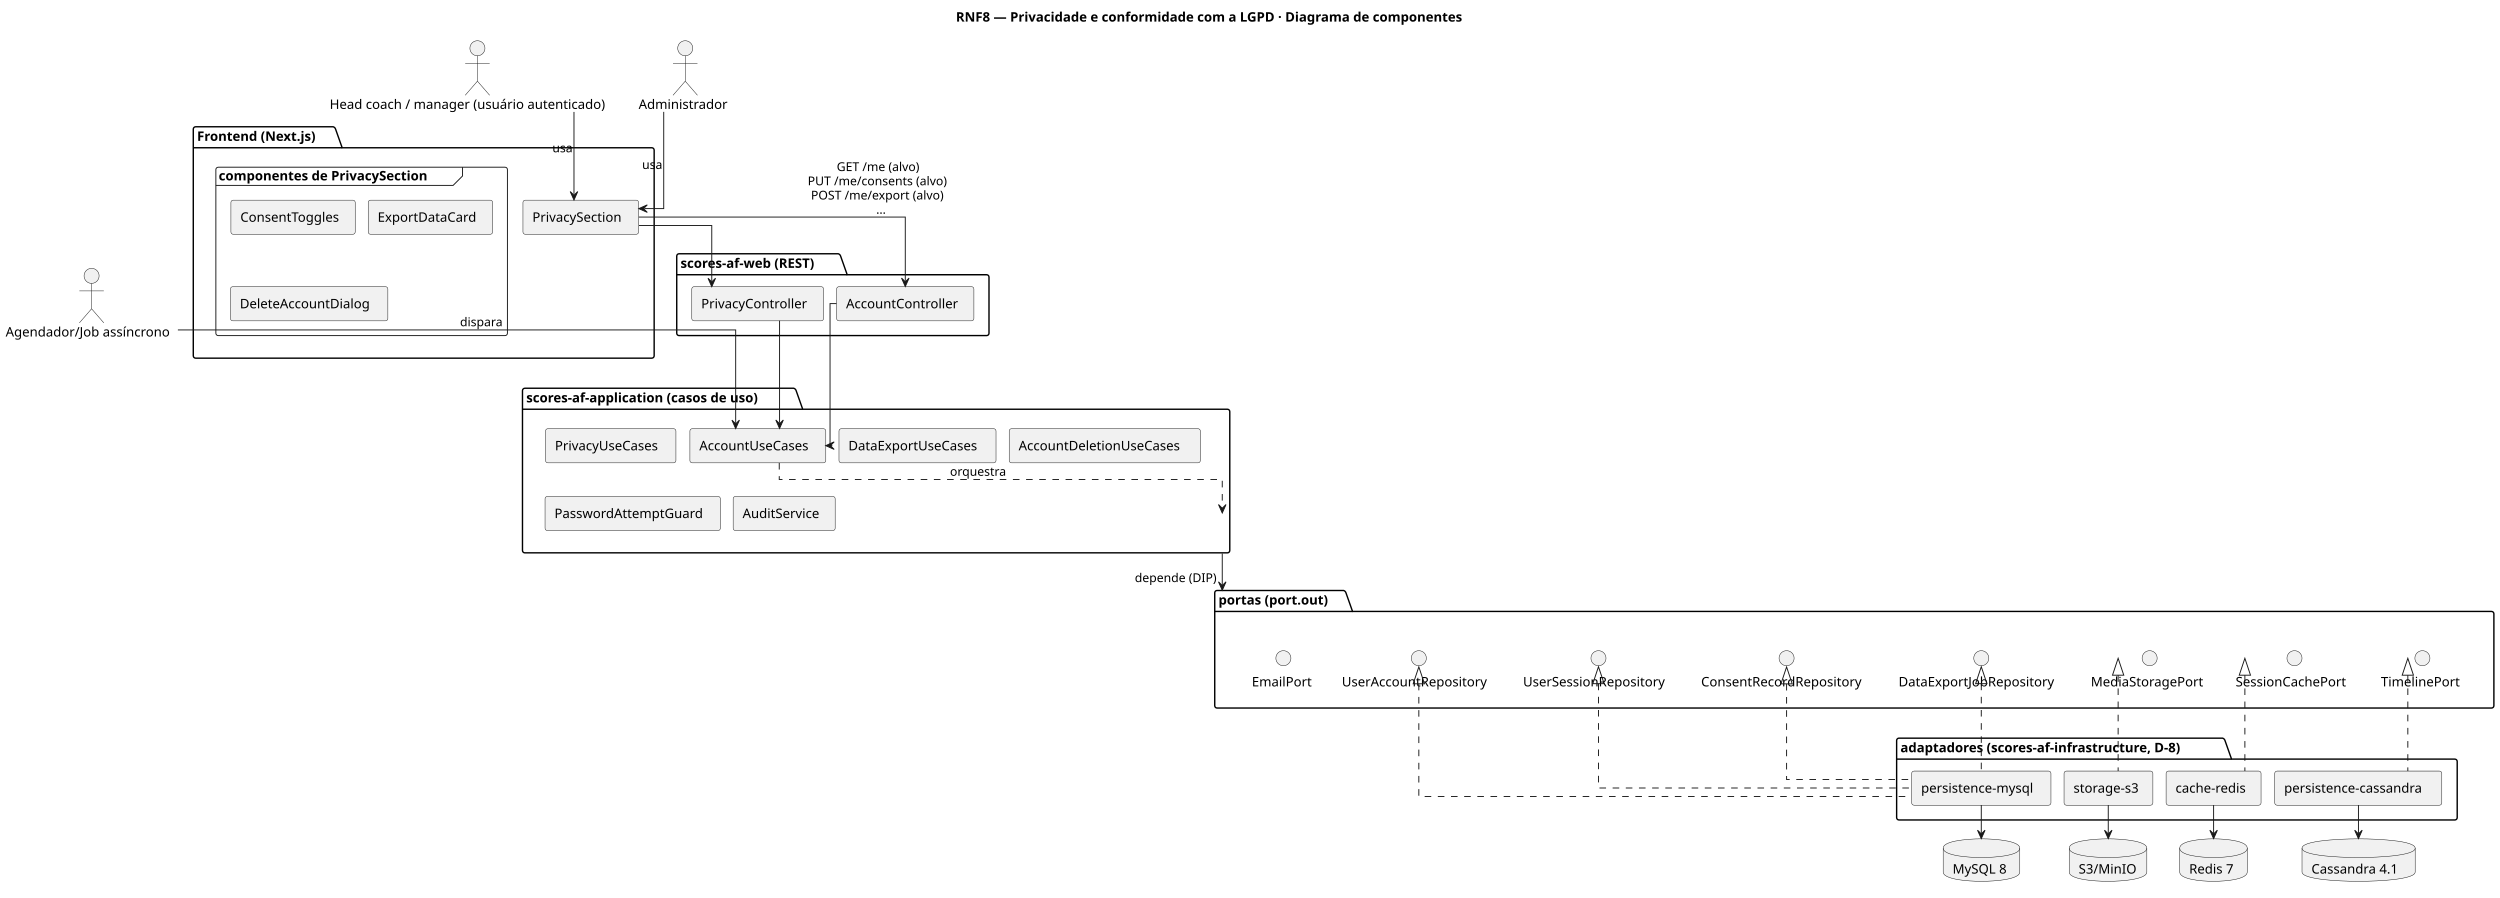
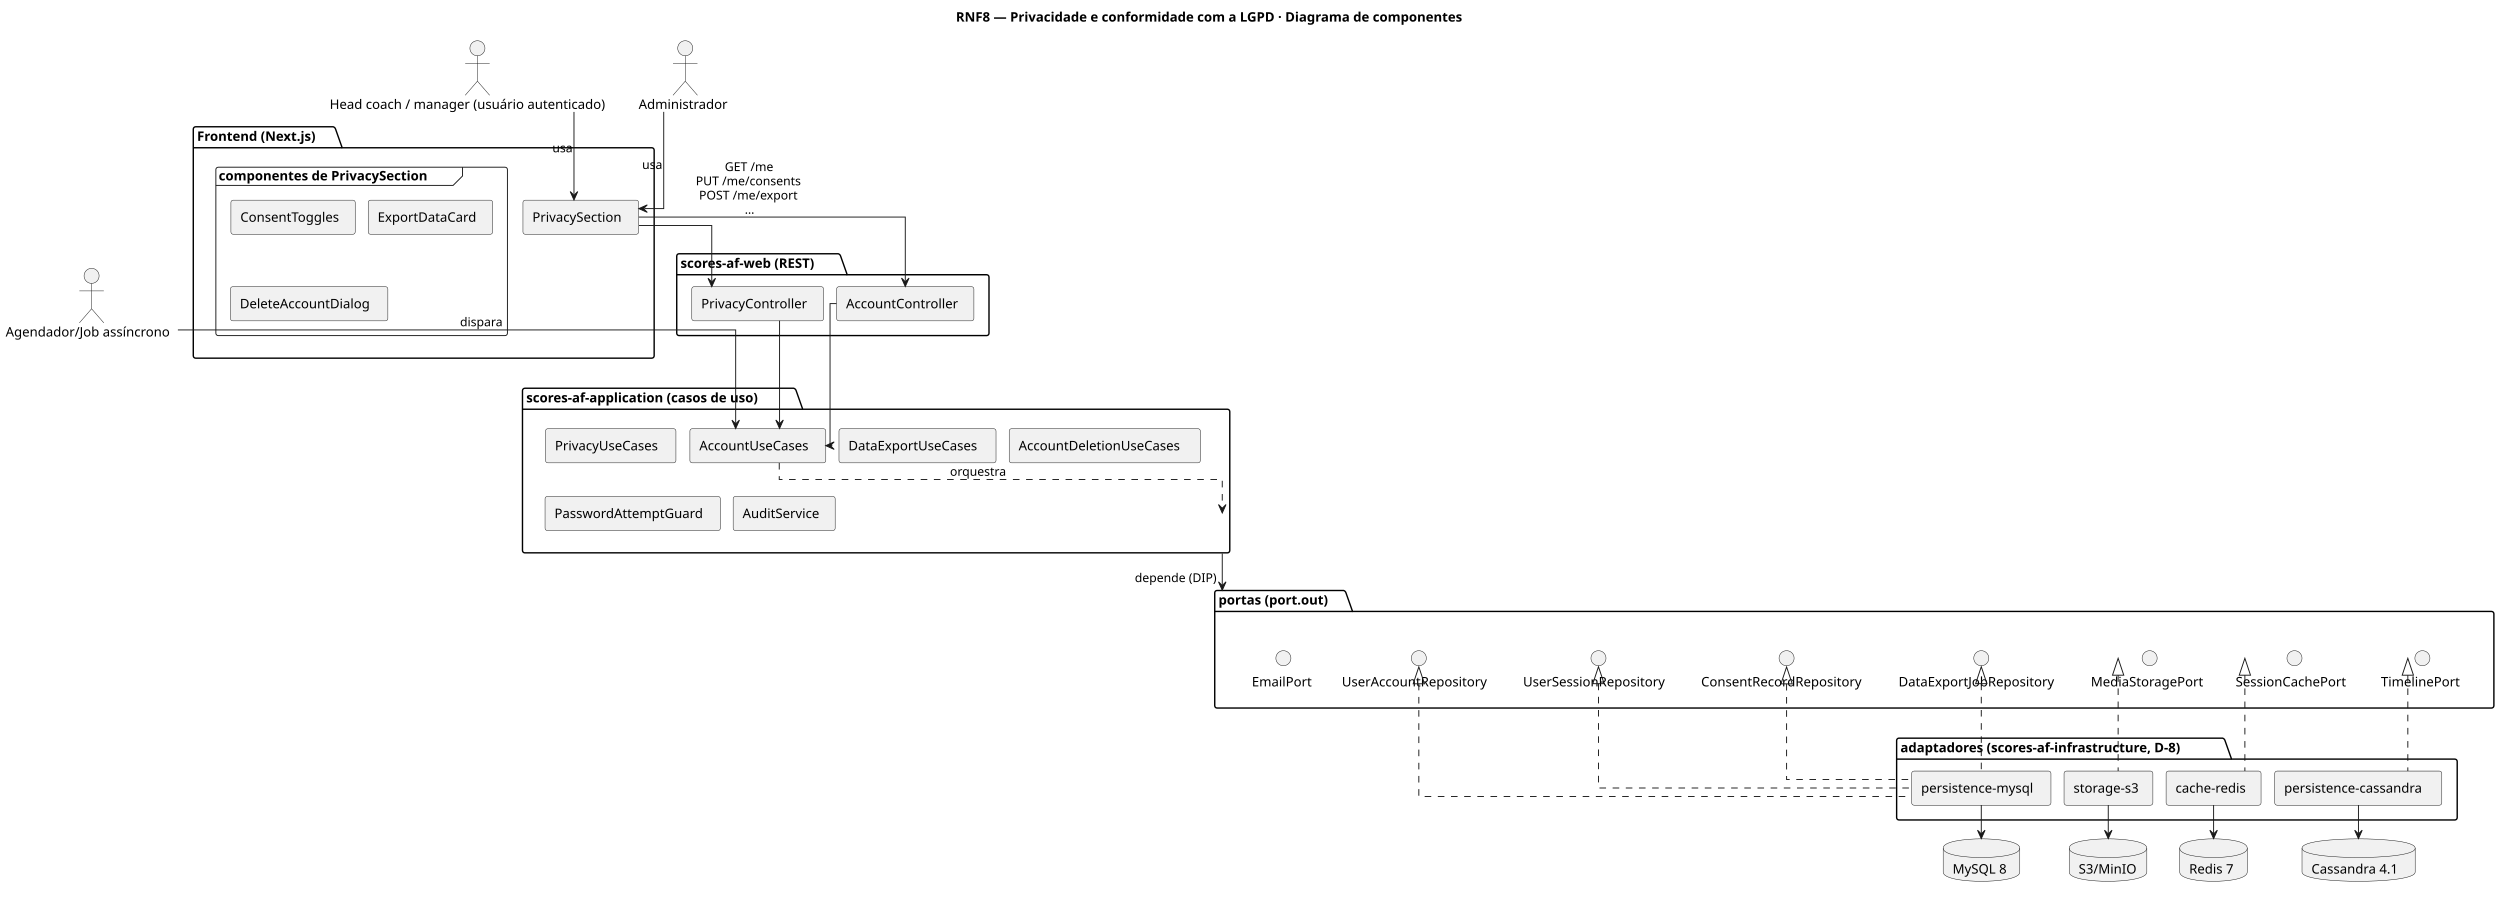
<svg xmlns="http://www.w3.org/2000/svg" contentStyleType="text/css" data-diagram-type="DESCRIPTION" height="954px" preserveAspectRatio="none" style="width:2658px;height:954px;background:#FFFFFF;" version="1.1" viewBox="0 0 2658 954" width="2658px" zoomAndPan="magnify">
  <defs />
  <g>
    <g class="title" data-source-line="1">
      <text fill="#000000" font-family="sans-serif" font-size="14" font-weight="bold" lengthAdjust="spacing" textLength="611.851" x="1016.325" y="22.995">RNF8 — Privacidade e conformidade com a LGPD · Diagrama de componentes</text>
    </g>
    <g class="cluster" data-entity="pkg_fe" data-source-line="9" data-uid="ent0005" id="cluster_pkg_fe">
      <path d="M208,134.797 L354.284,134.797 A3.75,3.75 0 0 1 356.784,137.297 L363.784,157.094 L693,157.094 A2.5,2.5 0 0 1 695.5,159.594 L695.5,378.297 A2.5,2.5 0 0 1 693,380.797 L208,380.797 A2.5,2.5 0 0 1 205.5,378.297 L205.5,137.297 A2.5,2.5 0 0 1 208,134.797" fill="none" style="stroke:#000000;stroke-width:1.5;" />
      <line style="stroke:#000000;stroke-width:1.5;" x1="205.5" x2="363.784" y1="157.094" y2="157.094" />
      <text fill="#000000" font-family="sans-serif" font-size="14" font-weight="bold" lengthAdjust="spacing" textLength="145.284" x="209.5" y="149.792">Frontend (Next.js)</text>
    </g>
    <g class="cluster" data-entity="pkg_fe_sub" data-source-line="11" data-uid="ent0007" id="cluster_pkg_fe_sub">
      <rect fill="none" height="179" rx="2.5" ry="2.5" style="stroke:#181818;stroke-width:1;" width="310" x="229.5" y="177.797" />
      <path d="M491.773,177.797 L491.773,187.094 L481.773,197.094 L229.5,197.094" fill="none" style="stroke:#181818;stroke-width:1;" />
      <text fill="#000000" font-family="sans-serif" font-size="14" font-weight="bold" lengthAdjust="spacing" textLength="252.273" x="232.5" y="191.792">componentes de PrivacySection</text>
    </g>
    <g class="cluster" data-entity="pkg_web" data-source-line="17" data-uid="ent0011" id="cluster_pkg_web">
      <path d="M722,269.797 L891.239,269.797 A3.75,3.75 0 0 1 893.739,272.297 L900.739,292.094 L1049,292.094 A2.5,2.5 0 0 1 1051.5,294.594 L1051.5,354.297 A2.5,2.5 0 0 1 1049,356.797 L722,356.797 A2.5,2.5 0 0 1 719.5,354.297 L719.5,272.297 A2.5,2.5 0 0 1 722,269.797" fill="none" style="stroke:#000000;stroke-width:1.5;" />
      <line style="stroke:#000000;stroke-width:1.5;" x1="719.5" x2="900.739" y1="292.094" y2="292.094" />
      <text fill="#000000" font-family="sans-serif" font-size="14" font-weight="bold" lengthAdjust="spacing" textLength="168.239" x="723.5" y="284.792">scores-af-web (REST)</text>
    </g>
    <g class="cluster" data-entity="pkg_app" data-source-line="21" data-uid="ent0014" id="cluster_pkg_app">
      <path d="M558,412.797 L843.936,412.797 A3.75,3.75 0 0 1 846.436,415.297 L853.436,435.094 L1305,435.094 A2.5,2.5 0 0 1 1307.5,437.594 L1307.5,585.297 A2.5,2.5 0 0 1 1305,587.797 L558,587.797 A2.5,2.5 0 0 1 555.5,585.297 L555.5,415.297 A2.5,2.5 0 0 1 558,412.797" fill="none" style="stroke:#000000;stroke-width:1.5;" />
      <line style="stroke:#000000;stroke-width:1.5;" x1="555.5" x2="853.436" y1="435.094" y2="435.094" />
      <text fill="#000000" font-family="sans-serif" font-size="14" font-weight="bold" lengthAdjust="spacing" textLength="284.935" x="559.5" y="427.792">scores-af-application (casos de uso)</text>
    </g>
    <g class="cluster" data-entity="pkg_ports" data-source-line="29" data-uid="ent0021" id="cluster_pkg_ports">
      <path d="M1294,627.797 L1428.52,627.797 A3.75,3.75 0 0 1 1431.02,630.297 L1438.02,650.094 L2649,650.094 A2.5,2.5 0 0 1 2651.5,652.594 L2651.5,750.297 A2.5,2.5 0 0 1 2649,752.797 L1294,752.797 A2.5,2.5 0 0 1 1291.5,750.297 L1291.5,630.297 A2.5,2.5 0 0 1 1294,627.797" fill="none" style="stroke:#000000;stroke-width:1.5;" />
      <line style="stroke:#000000;stroke-width:1.5;" x1="1291.5" x2="1438.02" y1="650.094" y2="650.094" />
      <text fill="#000000" font-family="sans-serif" font-size="14" font-weight="bold" lengthAdjust="spacing" textLength="133.519" x="1295.5" y="642.792">portas (port.out)</text>
    </g>
    <g class="cluster" data-entity="pkg_ad" data-source-line="39" data-uid="ent0030" id="cluster_pkg_ad">
      <path d="M2019,784.797 L2363.089,784.797 A3.75,3.75 0 0 1 2365.589,787.297 L2372.589,807.094 L2610,807.094 A2.5,2.5 0 0 1 2612.5,809.594 L2612.5,869.297 A2.5,2.5 0 0 1 2610,871.797 L2019,871.797 A2.5,2.5 0 0 1 2016.5,869.297 L2016.5,787.297 A2.5,2.5 0 0 1 2019,784.797" fill="none" style="stroke:#000000;stroke-width:1.5;" />
      <line style="stroke:#000000;stroke-width:1.5;" x1="2016.5" x2="2372.589" y1="807.094" y2="807.094" />
      <text fill="#000000" font-family="sans-serif" font-size="14" font-weight="bold" lengthAdjust="spacing" textLength="343.089" x="2020.5" y="799.792">adaptadores (scores-af-infrastructure, D-8)</text>
    </g>
    <g class="entity" data-entity="c4" data-source-line="10" data-uid="ent0006" id="entity_c4">
      <rect fill="#F1F1F1" height="36.297" rx="2.5" ry="2.5" style="stroke:#181818;stroke-width:0.5;" width="122.949" x="556" y="212.797" />
      <text fill="#000000" font-family="sans-serif" font-size="14" lengthAdjust="spacing" textLength="102.949" x="566" y="235.792">PrivacySection</text>
    </g>
    <g class="entity" data-entity="c5" data-source-line="12" data-uid="ent0008" id="entity_c5">
      <rect fill="#F1F1F1" height="36.297" rx="2.5" ry="2.5" style="stroke:#181818;stroke-width:0.5;" width="132.171" x="245.5" y="212.797" />
      <text fill="#000000" font-family="sans-serif" font-size="14" lengthAdjust="spacing" textLength="112.171" x="255.5" y="235.792">ConsentToggles</text>
    </g>
    <g class="entity" data-entity="c6" data-source-line="13" data-uid="ent0009" id="entity_c6">
      <rect fill="#F1F1F1" height="36.297" rx="2.5" ry="2.5" style="stroke:#181818;stroke-width:0.5;" width="132.253" x="391.5" y="212.797" />
      <text fill="#000000" font-family="sans-serif" font-size="14" lengthAdjust="spacing" textLength="112.253" x="401.5" y="235.792">ExportDataCard</text>
    </g>
    <g class="entity" data-entity="c7" data-source-line="14" data-uid="ent0010" id="entity_c7">
      <rect fill="#F1F1F1" height="36.297" rx="2.5" ry="2.5" style="stroke:#181818;stroke-width:0.5;" width="167.362" x="245" y="304.797" />
      <text fill="#000000" font-family="sans-serif" font-size="14" lengthAdjust="spacing" textLength="147.362" x="255" y="327.792">DeleteAccountDialog</text>
    </g>
    <g class="entity" data-entity="c8" data-source-line="18" data-uid="ent0012" id="entity_c8">
      <rect fill="#F1F1F1" height="36.297" rx="2.5" ry="2.5" style="stroke:#181818;stroke-width:0.5;" width="145.945" x="889.5" y="304.797" />
      <text fill="#000000" font-family="sans-serif" font-size="14" lengthAdjust="spacing" textLength="125.945" x="899.5" y="327.792">AccountController</text>
    </g>
    <g class="entity" data-entity="c9" data-source-line="19" data-uid="ent0013" id="entity_c9">
      <rect fill="#F1F1F1" height="36.297" rx="2.5" ry="2.5" style="stroke:#181818;stroke-width:0.5;" width="140.107" x="735.5" y="304.797" />
      <text fill="#000000" font-family="sans-serif" font-size="14" lengthAdjust="spacing" textLength="120.107" x="745.5" y="327.792">PrivacyController</text>
    </g>
    <g class="entity" data-entity="c10" data-source-line="22" data-uid="ent0015" id="entity_c10">
      <rect fill="#F1F1F1" height="36.297" rx="2.5" ry="2.5" style="stroke:#181818;stroke-width:0.5;" width="144.482" x="733.5" y="455.797" />
      <text fill="#000000" font-family="sans-serif" font-size="14" lengthAdjust="spacing" textLength="124.482" x="743.5" y="478.792">AccountUseCases</text>
    </g>
    <g class="entity" data-entity="c11" data-source-line="23" data-uid="ent0016" id="entity_c11">
      <rect fill="#F1F1F1" height="36.297" rx="2.5" ry="2.5" style="stroke:#181818;stroke-width:0.5;" width="138.644" x="580" y="455.797" />
      <text fill="#000000" font-family="sans-serif" font-size="14" lengthAdjust="spacing" textLength="118.644" x="590" y="478.792">PrivacyUseCases</text>
    </g>
    <g class="entity" data-entity="c12" data-source-line="24" data-uid="ent0017" id="entity_c12">
      <rect fill="#F1F1F1" height="36.297" rx="2.5" ry="2.5" style="stroke:#181818;stroke-width:0.5;" width="166.966" x="892" y="455.797" />
      <text fill="#000000" font-family="sans-serif" font-size="14" lengthAdjust="spacing" textLength="146.966" x="902" y="478.792">DataExportUseCases</text>
    </g>
    <g class="entity" data-entity="c13" data-source-line="25" data-uid="ent0018" id="entity_c13">
      <rect fill="#F1F1F1" height="36.297" rx="2.5" ry="2.5" style="stroke:#181818;stroke-width:0.5;" width="203.196" x="1073" y="455.797" />
      <text fill="#000000" font-family="sans-serif" font-size="14" lengthAdjust="spacing" textLength="183.196" x="1083" y="478.792">AccountDeletionUseCases</text>
    </g>
    <g class="entity" data-entity="c14" data-source-line="26" data-uid="ent0019" id="entity_c14">
      <rect fill="#F1F1F1" height="36.297" rx="2.5" ry="2.5" style="stroke:#181818;stroke-width:0.5;" width="186.394" x="579.5" y="527.797" />
      <text fill="#000000" font-family="sans-serif" font-size="14" lengthAdjust="spacing" textLength="166.394" x="589.5" y="550.792">PasswordAttemptGuard</text>
    </g>
    <g class="entity" data-entity="c15" data-source-line="27" data-uid="ent0020" id="entity_c15">
      <rect fill="#F1F1F1" height="36.297" rx="2.5" ry="2.5" style="stroke:#181818;stroke-width:0.5;" width="108.457" x="779.5" y="527.797" />
      <text fill="#000000" font-family="sans-serif" font-size="14" lengthAdjust="spacing" textLength="88.457" x="789.5" y="550.792">AuditService</text>
    </g>
    <g class="entity" data-entity="c16" data-source-line="30" data-uid="ent0022" id="entity_c16">
      <ellipse cx="1508.5" cy="699.797" fill="#F1F1F1" rx="8" ry="8" style="stroke:#181818;stroke-width:0.5;" />
      <text fill="#000000" font-family="sans-serif" font-size="14" lengthAdjust="spacing" textLength="163.755" x="1426.623" y="729.792">UserAccountRepository</text>
    </g>
    <g class="entity" data-entity="c17" data-source-line="31" data-uid="ent0023" id="entity_c17">
      <ellipse cx="1699.5" cy="699.797" fill="#F1F1F1" rx="8" ry="8" style="stroke:#181818;stroke-width:0.5;" />
      <text fill="#000000" font-family="sans-serif" font-size="14" lengthAdjust="spacing" textLength="160.398" x="1619.301" y="729.792">UserSessionRepository</text>
    </g>
    <g class="entity" data-entity="c18" data-source-line="32" data-uid="ent0024" id="entity_c18">
      <ellipse cx="1899.5" cy="699.797" fill="#F1F1F1" rx="8" ry="8" style="stroke:#181818;stroke-width:0.5;" />
      <text fill="#000000" font-family="sans-serif" font-size="14" lengthAdjust="spacing" textLength="181.802" x="1808.599" y="729.792">ConsentRecordRepository</text>
    </g>
    <g class="entity" data-entity="c19" data-source-line="33" data-uid="ent0025" id="entity_c19">
      <ellipse cx="2106.5" cy="699.797" fill="#F1F1F1" rx="8" ry="8" style="stroke:#181818;stroke-width:0.5;" />
      <text fill="#000000" font-family="sans-serif" font-size="14" lengthAdjust="spacing" textLength="175.909" x="2018.545" y="729.792">DataExportJobRepository</text>
    </g>
    <g class="entity" data-entity="c20" data-source-line="34" data-uid="ent0026" id="entity_c20">
      <ellipse cx="2285.5" cy="699.797" fill="#F1F1F1" rx="8" ry="8" style="stroke:#181818;stroke-width:0.5;" />
      <text fill="#000000" font-family="sans-serif" font-size="14" lengthAdjust="spacing" textLength="125.077" x="2222.961" y="729.792">MediaStoragePort</text>
    </g>
    <g class="entity" data-entity="c21" data-source-line="35" data-uid="ent0027" id="entity_c21">
      <ellipse cx="2439.5" cy="699.797" fill="#F1F1F1" rx="8" ry="8" style="stroke:#181818;stroke-width:0.5;" />
      <text fill="#000000" font-family="sans-serif" font-size="14" lengthAdjust="spacing" textLength="125.207" x="2376.896" y="729.792">SessionCachePort</text>
    </g>
    <g class="entity" data-entity="c22" data-source-line="36" data-uid="ent0028" id="entity_c22">
      <ellipse cx="2575.5" cy="699.797" fill="#F1F1F1" rx="8" ry="8" style="stroke:#181818;stroke-width:0.5;" />
      <text fill="#000000" font-family="sans-serif" font-size="14" lengthAdjust="spacing" textLength="88.211" x="2531.394" y="729.792">TimelinePort</text>
    </g>
    <g class="entity" data-entity="c23" data-source-line="37" data-uid="ent0029" id="entity_c23">
      <ellipse cx="1364.5" cy="699.797" fill="#F1F1F1" rx="8" ry="8" style="stroke:#181818;stroke-width:0.5;" />
      <text fill="#000000" font-family="sans-serif" font-size="14" lengthAdjust="spacing" textLength="67.095" x="1330.953" y="729.792">EmailPort</text>
    </g>
    <g class="entity" data-entity="c24" data-source-line="40" data-uid="ent0031" id="entity_c24">
      <rect fill="#F1F1F1" height="36.297" rx="2.5" ry="2.5" style="stroke:#181818;stroke-width:0.5;" width="148.065" x="2032.5" y="819.797" />
      <text fill="#000000" font-family="sans-serif" font-size="14" lengthAdjust="spacing" textLength="128.065" x="2042.5" y="842.792">persistence-mysql</text>
    </g>
    <g class="entity" data-entity="c25" data-source-line="41" data-uid="ent0032" id="entity_c25">
      <rect fill="#F1F1F1" height="36.297" rx="2.5" ry="2.5" style="stroke:#181818;stroke-width:0.5;" width="94.436" x="2194.5" y="819.797" />
      <text fill="#000000" font-family="sans-serif" font-size="14" lengthAdjust="spacing" textLength="74.436" x="2204.5" y="842.792">storage-s3</text>
    </g>
    <g class="entity" data-entity="c26" data-source-line="42" data-uid="ent0033" id="entity_c26">
      <rect fill="#F1F1F1" height="36.297" rx="2.5" ry="2.5" style="stroke:#181818;stroke-width:0.5;" width="100.951" x="2303" y="819.797" />
      <text fill="#000000" font-family="sans-serif" font-size="14" lengthAdjust="spacing" textLength="80.951" x="2313" y="842.792">cache-redis</text>
    </g>
    <g class="entity" data-entity="c27" data-source-line="43" data-uid="ent0034" id="entity_c27">
      <rect fill="#F1F1F1" height="36.297" rx="2.5" ry="2.5" style="stroke:#181818;stroke-width:0.5;" width="177.609" x="2418.5" y="819.797" />
      <text fill="#000000" font-family="sans-serif" font-size="14" lengthAdjust="spacing" textLength="157.609" x="2428.5" y="842.792">persistence-cassandra</text>
    </g>
    <g class="entity" data-entity="c1" data-source-line="6" data-uid="ent0002" id="entity_c1">
      <ellipse cx="507.6" cy="51.297" fill="#F1F1F1" rx="8" ry="8" style="stroke:#181818;stroke-width:0.5;" />
      <path d="M507.6,59.297 L507.6,86.297 M494.6,67.297 L520.6,67.297 M507.6,86.297 L494.6,101.297 M507.6,86.297 L520.6,101.297" fill="none" style="stroke:#181818;stroke-width:0.5;" />
      <text fill="#000000" font-family="sans-serif" font-size="14" lengthAdjust="spacing" textLength="314.2" x="350.5" y="115.792">Head coach / manager (usuário autenticado)</text>
    </g>
    <g class="entity" data-entity="c2" data-source-line="7" data-uid="ent0003" id="entity_c2">
      <ellipse cx="97.379" cy="293.297" fill="#F1F1F1" rx="8" ry="8" style="stroke:#181818;stroke-width:0.5;" />
      <path d="M97.379,301.297 L97.379,328.297 M84.379,309.297 L110.379,309.297 M97.379,328.297 L84.379,343.297 M97.379,328.297 L110.379,343.297" fill="none" style="stroke:#181818;stroke-width:0.5;" />
      <text fill="#000000" font-family="sans-serif" font-size="14" lengthAdjust="spacing" textLength="182.759" x="6" y="357.792">Agendador/Job assíncrono</text>
    </g>
    <g class="entity" data-entity="c3" data-source-line="8" data-uid="ent0004" id="entity_c3">
      <ellipse cx="728.54" cy="51.297" fill="#F1F1F1" rx="8" ry="8" style="stroke:#181818;stroke-width:0.5;" />
      <path d="M728.54,59.297 L728.54,86.297 M715.54,67.297 L741.54,67.297 M728.54,86.297 L715.54,101.297 M728.54,86.297 L741.54,101.297" fill="none" style="stroke:#181818;stroke-width:0.5;" />
      <text fill="#000000" font-family="sans-serif" font-size="14" lengthAdjust="spacing" textLength="99.08" x="679" y="115.792">Administrador</text>
    </g>
    <g class="entity" data-entity="s1" data-source-line="45" data-uid="ent0035" id="entity_s1">
      <path d="M2066,901.797 C2066,891.797 2106.714,891.797 2106.714,891.797 C2106.714,891.797 2147.428,891.797 2147.428,901.797 L2147.428,927.094 C2147.428,937.094 2106.714,937.094 2106.714,937.094 C2106.714,937.094 2066,937.094 2066,927.094 L2066,901.797" fill="#F1F1F1" style="stroke:#181818;stroke-width:0.5;" />
      <path d="M2066,901.797 C2066,911.797 2106.714,911.797 2106.714,911.797 C2106.714,911.797 2147.428,911.797 2147.428,901.797" fill="none" style="stroke:#181818;stroke-width:0.5;" />
      <text fill="#000000" font-family="sans-serif" font-size="14" lengthAdjust="spacing" textLength="61.428" x="2076" y="928.792">MySQL 8</text>
    </g>
    <g class="entity" data-entity="s2" data-source-line="46" data-uid="ent0036" id="entity_s2">
      <path d="M2200,901.797 C2200,891.797 2241.251,891.797 2241.251,891.797 C2241.251,891.797 2282.501,891.797 2282.501,901.797 L2282.501,927.094 C2282.501,937.094 2241.251,937.094 2241.251,937.094 C2241.251,937.094 2200,937.094 2200,927.094 L2200,901.797" fill="#F1F1F1" style="stroke:#181818;stroke-width:0.5;" />
      <path d="M2200,901.797 C2200,911.797 2241.251,911.797 2241.251,911.797 C2241.251,911.797 2282.501,911.797 2282.501,901.797" fill="none" style="stroke:#181818;stroke-width:0.5;" />
      <text fill="#000000" font-family="sans-serif" font-size="14" lengthAdjust="spacing" textLength="62.501" x="2210" y="928.792">S3/MinIO</text>
    </g>
    <g class="entity" data-entity="s3" data-source-line="47" data-uid="ent0037" id="entity_s3">
      <path d="M2317.5,901.797 C2317.5,891.797 2353.384,891.797 2353.384,891.797 C2353.384,891.797 2389.269,891.797 2389.269,901.797 L2389.269,927.094 C2389.269,937.094 2353.384,937.094 2353.384,937.094 C2353.384,937.094 2317.5,937.094 2317.5,927.094 L2317.5,901.797" fill="#F1F1F1" style="stroke:#181818;stroke-width:0.5;" />
      <path d="M2317.5,901.797 C2317.5,911.797 2353.384,911.797 2353.384,911.797 C2353.384,911.797 2389.269,911.797 2389.269,901.797" fill="none" style="stroke:#181818;stroke-width:0.5;" />
      <text fill="#000000" font-family="sans-serif" font-size="14" lengthAdjust="spacing" textLength="51.769" x="2327.5" y="928.792">Redis 7</text>
    </g>
    <g class="entity" data-entity="s4" data-source-line="48" data-uid="ent0038" id="entity_s4">
      <path d="M2447.5,901.797 C2447.5,891.797 2507.666,891.797 2507.666,891.797 C2507.666,891.797 2567.831,891.797 2567.831,901.797 L2567.831,927.094 C2567.831,937.094 2507.666,937.094 2507.666,937.094 C2507.666,937.094 2447.5,937.094 2447.5,927.094 L2447.5,901.797" fill="#F1F1F1" style="stroke:#181818;stroke-width:0.5;" />
      <path d="M2447.5,901.797 C2447.5,911.797 2507.666,911.797 2507.666,911.797 C2507.666,911.797 2567.831,911.797 2567.831,901.797" fill="none" style="stroke:#181818;stroke-width:0.5;" />
      <text fill="#000000" font-family="sans-serif" font-size="14" lengthAdjust="spacing" textLength="100.331" x="2457.5" y="928.792">Cassandra 4.1</text>
    </g>
    <g class="link" data-entity-1="c1" data-entity-2="c4" data-source-line="49" data-uid="lnk39" id="link_c1_c4">
      <path d="M610.25,119.037 C610.25,149.067 610.25,183.547 610.25,206.637" fill="none" id="c1-to-c4" style="stroke:#181818;stroke-width:1;" />
      <polygon fill="#181818" points="610.25,212.637,614.25,203.637,610.25,207.637,606.25,203.637,610.25,212.637" style="stroke:#181818;stroke-width:1;" />
      <text fill="#000000" font-family="sans-serif" font-size="13" lengthAdjust="spacing" textLength="22.979" x="587.25" y="161.904">usa</text>
    </g>
    <g class="link" data-entity-1="c2" data-entity-2="c10" data-source-line="50" data-uid="lnk40" id="link_c2_c10">
      <path d="M189.13,350.797 C375.69,350.797 782.17,350.797 782.17,350.797 C782.17,350.797 782.17,415.437 782.17,449.647" fill="none" id="c2-to-c10" style="stroke:#181818;stroke-width:1;" />
      <polygon fill="#181818" points="782.17,455.647,786.17,446.647,782.17,450.647,778.17,446.647,782.17,455.647" style="stroke:#181818;stroke-width:1;" />
      <text fill="#000000" font-family="sans-serif" font-size="13" lengthAdjust="spacing" textLength="48.166" x="489.07" y="346.864">dispara</text>
    </g>
    <g class="link" data-entity-1="c3" data-entity-2="c4" data-source-line="51" data-uid="lnk41" id="link_c3_c4">
      <path d="M705.67,118.957 C705.67,160.707 705.67,221.797 705.67,221.797 C705.67,221.797 700.03,221.797 685.21,221.797" fill="none" id="c3-to-c4" style="stroke:#181818;stroke-width:1;" />
      <polygon fill="#181818" points="679.21,221.797,688.21,225.797,684.21,221.797,688.21,217.797,679.21,221.797" style="stroke:#181818;stroke-width:1;" />
      <text fill="#000000" font-family="sans-serif" font-size="13" lengthAdjust="spacing" textLength="22.979" x="682.67" y="179.664">usa</text>
    </g>
    <g class="link" data-entity-1="c4" data-entity-2="c8" data-source-line="52" data-uid="lnk42" id="link_c4_c8">
      <path d="M679.18,230.797 C778.41,230.797 962.5,230.797 962.5,230.797 C962.5,230.797 962.5,271.807 962.5,298.617" fill="none" id="c4-to-c8" style="stroke:#181818;stroke-width:1;" />
      <polygon fill="#181818" points="962.5,304.617,966.5,295.617,962.5,299.617,958.5,295.617,962.5,304.617" style="stroke:#181818;stroke-width:1;" />
-       <text fill="#000000" font-family="sans-serif" font-size="13" lengthAdjust="spacing" textLength="96.903" x="889.584" y="181.864">GET /me (alvo)</text>
-       <text fill="#000000" font-family="sans-serif" font-size="13" lengthAdjust="spacing" textLength="158.571" x="858.75" y="196.997">PUT /me/consents (alvo)</text>
-       <text fill="#000000" font-family="sans-serif" font-size="13" lengthAdjust="spacing" textLength="151.658" x="862.206" y="212.129">POST /me/export (alvo)</text>
-       <text fill="#000000" font-family="sans-serif" font-size="13" lengthAdjust="spacing" textLength="13" x="931.535" y="227.262">…</text>
+       <text fill="#000000" font-family="sans-serif" font-size="13" lengthAdjust="spacing" textLength="55.402" x="770.584" y="181.864">GET /me</text>
+       <text fill="#000000" font-family="sans-serif" font-size="13" lengthAdjust="spacing" textLength="117.07" x="739.75" y="196.997">PUT /me/consents</text>
+       <text fill="#000000" font-family="sans-serif" font-size="13" lengthAdjust="spacing" textLength="110.157" x="743.206" y="212.129">POST /me/export</text>
+       <text fill="#000000" font-family="sans-serif" font-size="13" lengthAdjust="spacing" textLength="13" x="791.785" y="227.262">…</text>
    </g>
    <g class="link" data-entity-1="c4" data-entity-2="c9" data-source-line="53" data-uid="lnk43" id="link_c4_c9">
      <path d="M679.39,239.797 C716.58,239.797 756.75,239.797 756.75,239.797 C756.75,239.797 756.75,274.377 756.75,298.787" fill="none" id="c4-to-c9" style="stroke:#181818;stroke-width:1;" />
      <polygon fill="#181818" points="756.75,304.787,760.75,295.787,756.75,299.787,752.75,295.787,756.75,304.787" style="stroke:#181818;stroke-width:1;" />
    </g>
    <g class="link" data-entity-1="c8" data-entity-2="c10" data-source-line="54" data-uid="lnk44" id="link_c8_c10">
      <path d="M889.32,322.797 C885.08,322.797 882.5,322.797 882.5,322.797 C882.5,322.797 882.5,473.797 882.5,473.797 C882.5,473.797 886.8,473.797 883.91,473.797" fill="none" id="c8-to-c10" style="stroke:#181818;stroke-width:1;" />
      <polygon fill="#181818" points="877.91,473.797,886.91,477.797,882.91,473.797,886.91,469.797,877.91,473.797" style="stroke:#181818;stroke-width:1;" />
    </g>
    <g class="link" data-entity-1="c9" data-entity-2="c10" data-source-line="55" data-uid="lnk45" id="link_c9_c10">
      <path d="M828.83,341.007 C828.83,370.037 828.83,420.457 828.83,449.517" fill="none" id="c9-to-c10" style="stroke:#181818;stroke-width:1;" />
      <polygon fill="#181818" points="828.83,455.517,832.83,446.517,828.83,450.517,824.83,446.517,828.83,455.517" style="stroke:#181818;stroke-width:1;" />
    </g>
    <g class="link" data-entity-1="c10" data-entity-2="pkg_app" data-source-line="56" data-uid="lnk46" id="link_c10_pkg_app">
      <path d="M828.5,492.217 C828.5,501.077 828.5,509.797 828.5,509.797 C828.5,509.797 1299.5,509.797 1299.5,509.797 C1299.5,509.797 1299.5,535.437 1299.5,539.397" fill="none" id="c10-to-pkg_app" style="stroke:#181818;stroke-width:1;stroke-dasharray:7,7;" />
      <polygon fill="#181818" points="1299.5,545.397,1303.5,536.397,1299.5,540.397,1295.5,536.397,1299.5,545.397" style="stroke:#181818;stroke-width:1;" />
      <text fill="#000000" font-family="sans-serif" font-size="13" lengthAdjust="spacing" textLength="62.969" x="1010.01" y="505.864">orquestra</text>
    </g>
    <g class="link" data-entity-1="pkg_app" data-entity-2="pkg_ports" data-source-line="57" data-uid="lnk47" id="link_pkg_app_pkg_ports">
      <path d="M1299.5,588.455 C1299.5,588.966 1299.5,589.48 1299.5,589.997 C1299.5,592.062 1299.5,594.166 1299.5,596.301 C1299.5,604.841 1299.5,613.876 1299.5,622.909 C1299.5,624.038 1299.5,625.168 1299.5,626.296 C1299.5,626.578 1299.5,626.86 1299.5,627.142 C1299.5,627.283 1299.5,621.423 1299.5,621.564" fill="none" id="pkg_app-to-pkg_ports" style="stroke:#181818;stroke-width:1;" />
      <polygon fill="#181818" points="1299.5,627.564,1303.5,618.564,1299.5,622.564,1295.5,618.564,1299.5,627.564" style="stroke:#181818;stroke-width:1;" />
      <text fill="#000000" font-family="sans-serif" font-size="13" lengthAdjust="spacing" textLength="92.949" x="1206.5" y="618.874">depende (DIP)</text>
    </g>
    <g class="link" data-entity-1="c16" data-entity-2="c24" data-source-line="58" data-uid="lnk49" id="link_c16_c24">
      <path d="M1508.5,726.997 C1508.5,759.177 1508.5,846.797 1508.5,846.797 C1508.5,846.797 1872.12,846.797 2032.27,846.797" fill="none" id="c16-backto-c24" style="stroke:#181818;stroke-width:1;stroke-dasharray:7,7;" />
      <polygon fill="none" points="1508.5,708.997,1502.5,726.997,1514.5,726.997,1508.5,708.997" style="stroke:#181818;stroke-width:1;" />
    </g>
    <g class="link" data-entity-1="c17" data-entity-2="c24" data-source-line="59" data-uid="lnk51" id="link_c17_c24">
      <path d="M1699.5,726.847 C1699.5,757.557 1699.5,837.797 1699.5,837.797 C1699.5,837.797 1914.93,837.797 2032.32,837.797" fill="none" id="c17-backto-c24" style="stroke:#181818;stroke-width:1;stroke-dasharray:7,7;" />
      <polygon fill="none" points="1699.5,708.847,1693.5,726.847,1705.5,726.847,1699.5,708.847" style="stroke:#181818;stroke-width:1;" />
    </g>
    <g class="link" data-entity-1="c18" data-entity-2="c24" data-source-line="60" data-uid="lnk53" id="link_c18_c24">
      <path d="M1899.5,727.077 C1899.5,756.657 1899.5,828.797 1899.5,828.797 C1899.5,828.797 1972.96,828.797 2032.35,828.797" fill="none" id="c18-backto-c24" style="stroke:#181818;stroke-width:1;stroke-dasharray:7,7;" />
      <polygon fill="none" points="1899.5,709.077,1893.5,727.077,1905.5,727.077,1899.5,709.077" style="stroke:#181818;stroke-width:1;" />
    </g>
    <g class="link" data-entity-1="c19" data-entity-2="c24" data-source-line="61" data-uid="lnk55" id="link_c19_c24">
      <path d="M2106.5,726.847 C2106.5,749.277 2106.5,789.747 2106.5,819.627" fill="none" id="c19-backto-c24" style="stroke:#181818;stroke-width:1;stroke-dasharray:7,7;" />
      <polygon fill="none" points="2106.5,708.847,2100.5,726.847,2112.5,726.847,2106.5,708.847" style="stroke:#181818;stroke-width:1;" />
    </g>
    <g class="link" data-entity-1="c20" data-entity-2="c25" data-source-line="62" data-uid="lnk57" id="link_c20_c25">
      <path d="M2252,717.897 C2252,721.117 2252,783.037 2252,819.707" fill="none" id="c20-backto-c25" style="stroke:#181818;stroke-width:1;stroke-dasharray:7,7;" />
      <polygon fill="none" points="2252,699.897,2246,717.897,2258,717.897,2252,699.897" style="stroke:#181818;stroke-width:1;" />
    </g>
    <g class="link" data-entity-1="c21" data-entity-2="c26" data-source-line="63" data-uid="lnk59" id="link_c21_c26">
      <path d="M2386.75,717.897 C2386.75,721.117 2386.75,783.037 2386.75,819.707" fill="none" id="c21-backto-c26" style="stroke:#181818;stroke-width:1;stroke-dasharray:7,7;" />
      <polygon fill="none" points="2386.75,699.897,2380.75,717.897,2392.75,717.897,2386.75,699.897" style="stroke:#181818;stroke-width:1;" />
    </g>
    <g class="link" data-entity-1="c22" data-entity-2="c27" data-source-line="64" data-uid="lnk61" id="link_c22_c27">
      <path d="M2560,717.897 C2560,721.117 2560,783.037 2560,819.707" fill="none" id="c22-backto-c27" style="stroke:#181818;stroke-width:1;stroke-dasharray:7,7;" />
      <polygon fill="none" points="2560,699.897,2554,717.897,2566,717.897,2560,699.897" style="stroke:#181818;stroke-width:1;" />
    </g>
    <g class="link" data-entity-1="c24" data-entity-2="s1" data-source-line="65" data-uid="lnk62" id="link_c24_s1">
      <path d="M2106.5,855.927 C2106.5,866.617 2106.5,874.247 2106.5,885.637" fill="none" id="c24-to-s1" style="stroke:#181818;stroke-width:1;" />
      <polygon fill="#181818" points="2106.5,891.637,2110.5,882.637,2106.5,886.637,2102.5,882.637,2106.5,891.637" style="stroke:#181818;stroke-width:1;" />
    </g>
    <g class="link" data-entity-1="c25" data-entity-2="s2" data-source-line="66" data-uid="lnk63" id="link_c25_s2">
      <path d="M2241.5,855.927 C2241.5,866.617 2241.5,874.247 2241.5,885.637" fill="none" id="c25-to-s2" style="stroke:#181818;stroke-width:1;" />
      <polygon fill="#181818" points="2241.5,891.637,2245.5,882.637,2241.5,886.637,2237.5,882.637,2241.5,891.637" style="stroke:#181818;stroke-width:1;" />
    </g>
    <g class="link" data-entity-1="c26" data-entity-2="s3" data-source-line="67" data-uid="lnk64" id="link_c26_s3">
      <path d="M2353.5,855.927 C2353.5,866.617 2353.5,874.247 2353.5,885.637" fill="none" id="c26-to-s3" style="stroke:#181818;stroke-width:1;" />
      <polygon fill="#181818" points="2353.5,891.637,2357.5,882.637,2353.5,886.637,2349.5,882.637,2353.5,891.637" style="stroke:#181818;stroke-width:1;" />
    </g>
    <g class="link" data-entity-1="c27" data-entity-2="s4" data-source-line="68" data-uid="lnk65" id="link_c27_s4">
      <path d="M2507.5,855.927 C2507.5,866.617 2507.5,874.247 2507.5,885.637" fill="none" id="c27-to-s4" style="stroke:#181818;stroke-width:1;" />
      <polygon fill="#181818" points="2507.5,891.637,2511.5,882.637,2507.5,886.637,2503.5,882.637,2507.5,891.637" style="stroke:#181818;stroke-width:1;" />
    </g>
  </g>
</svg>
